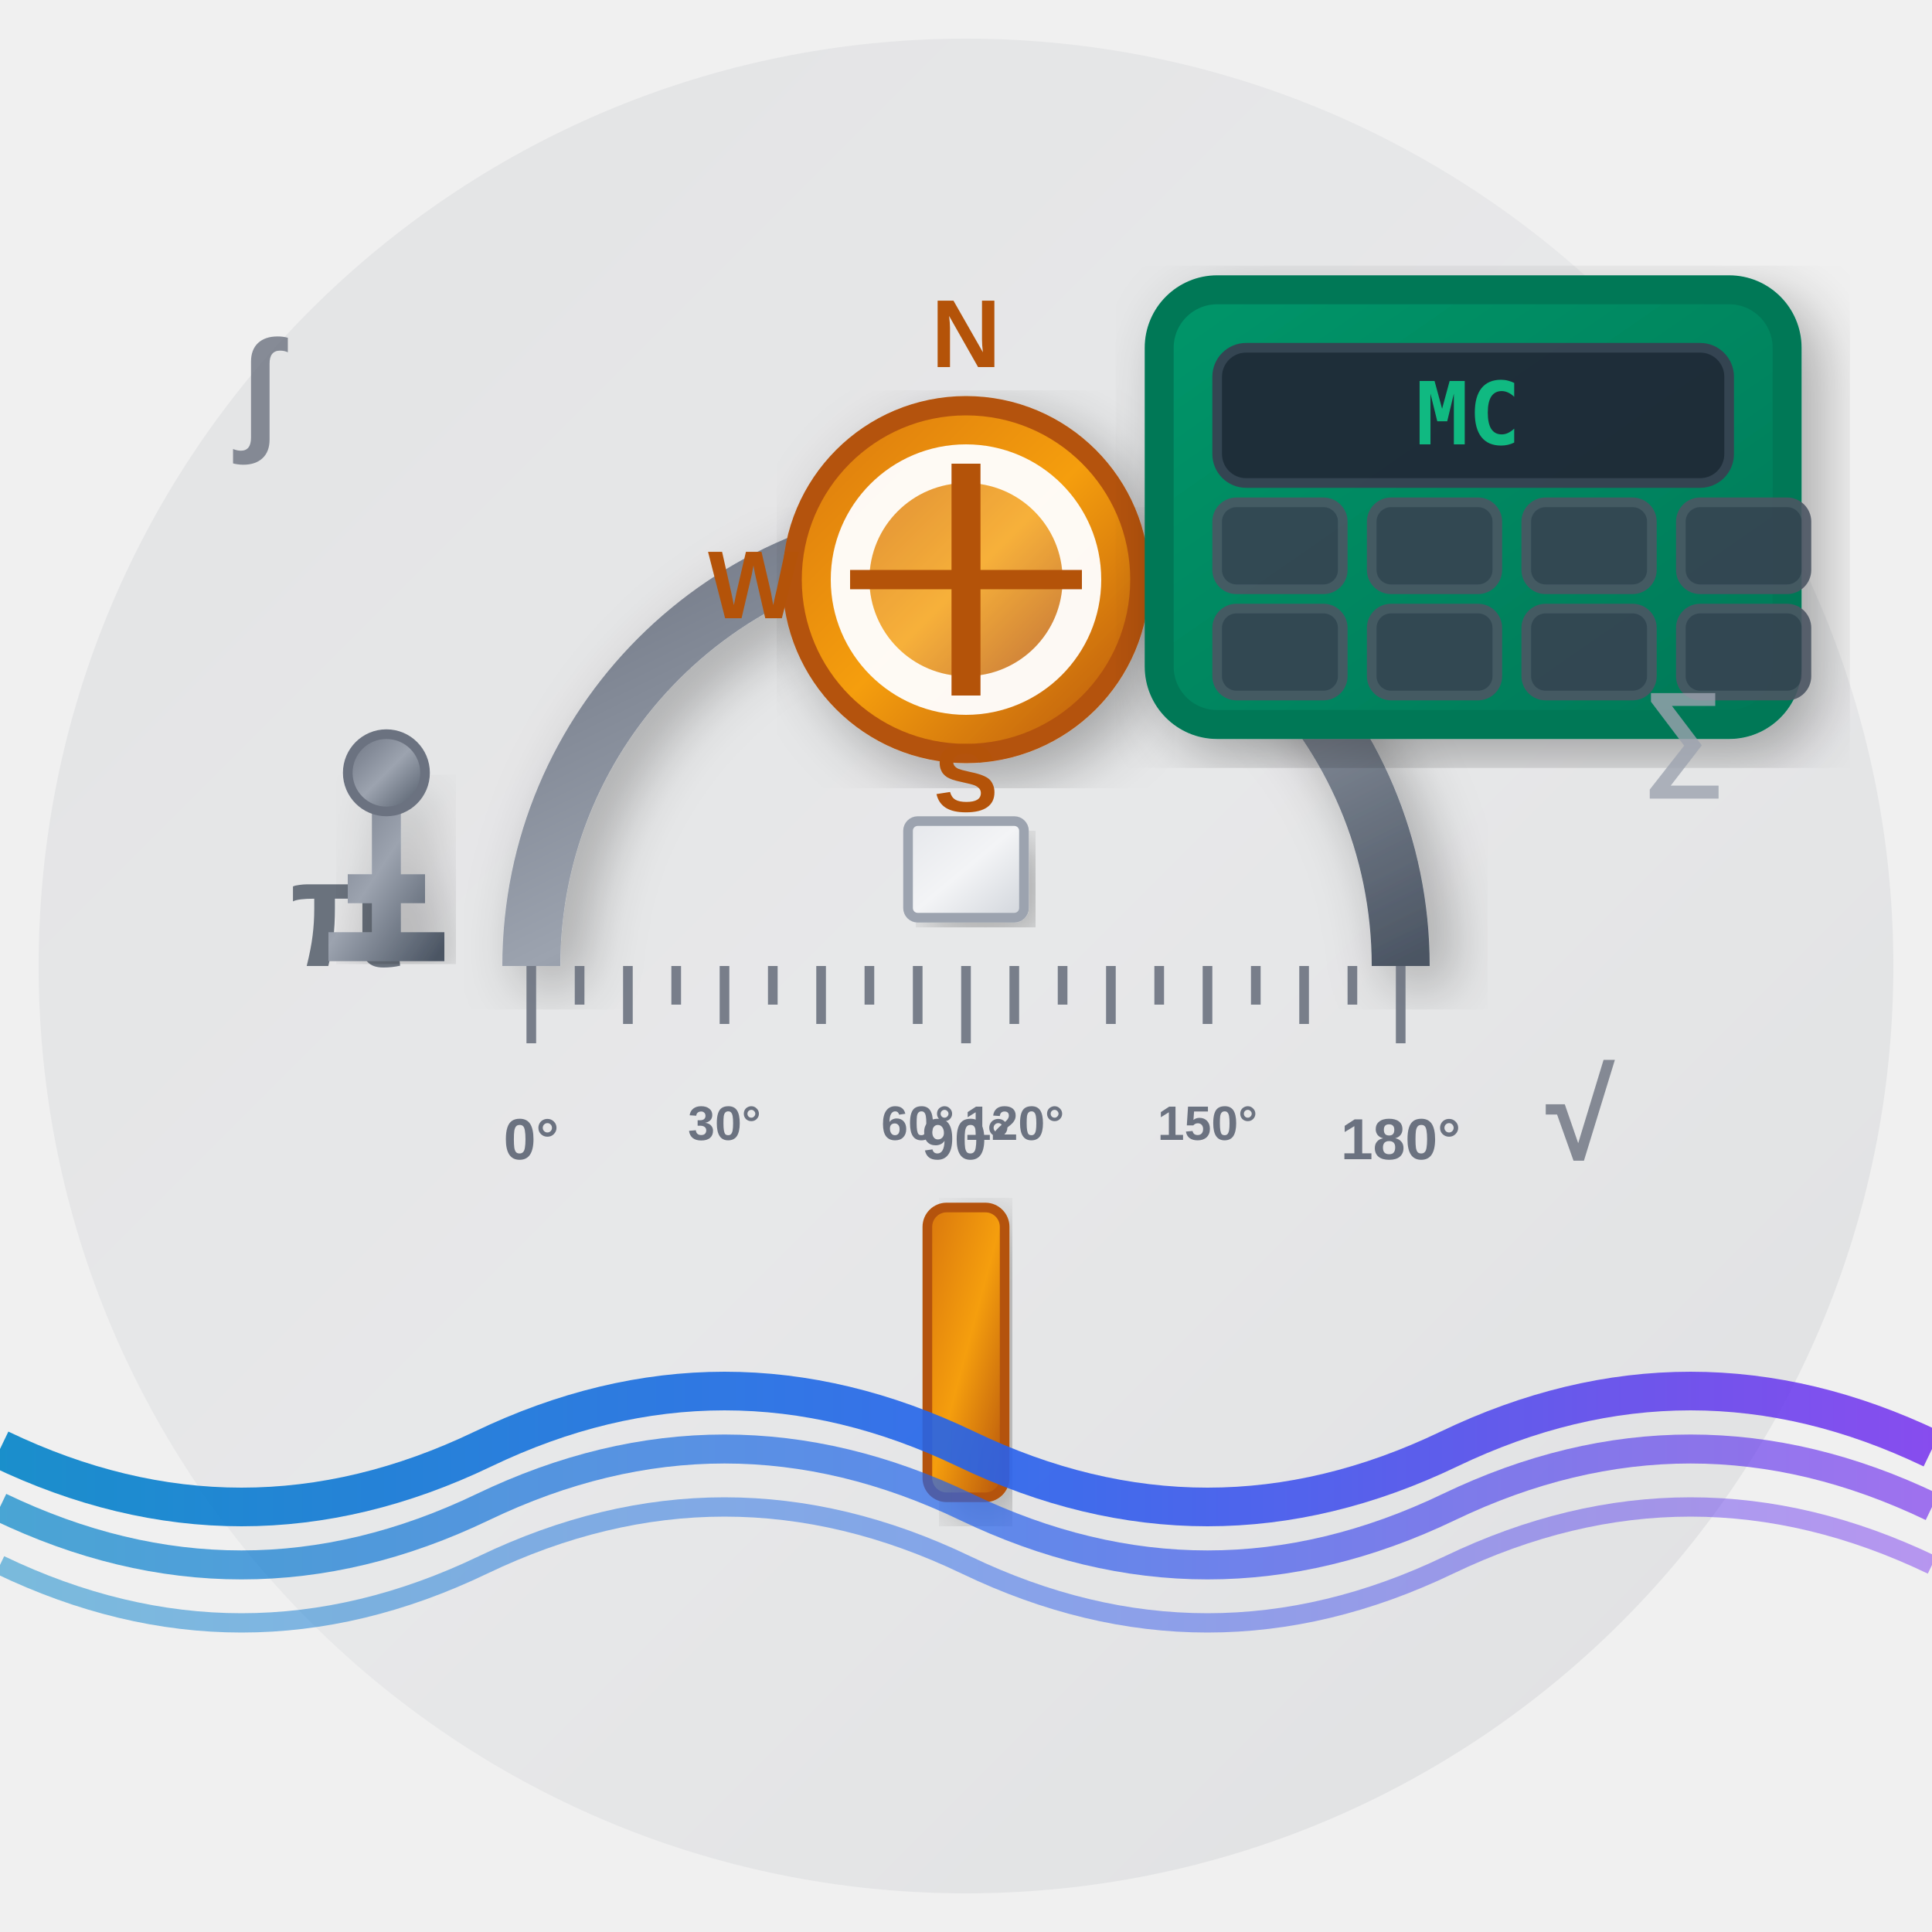
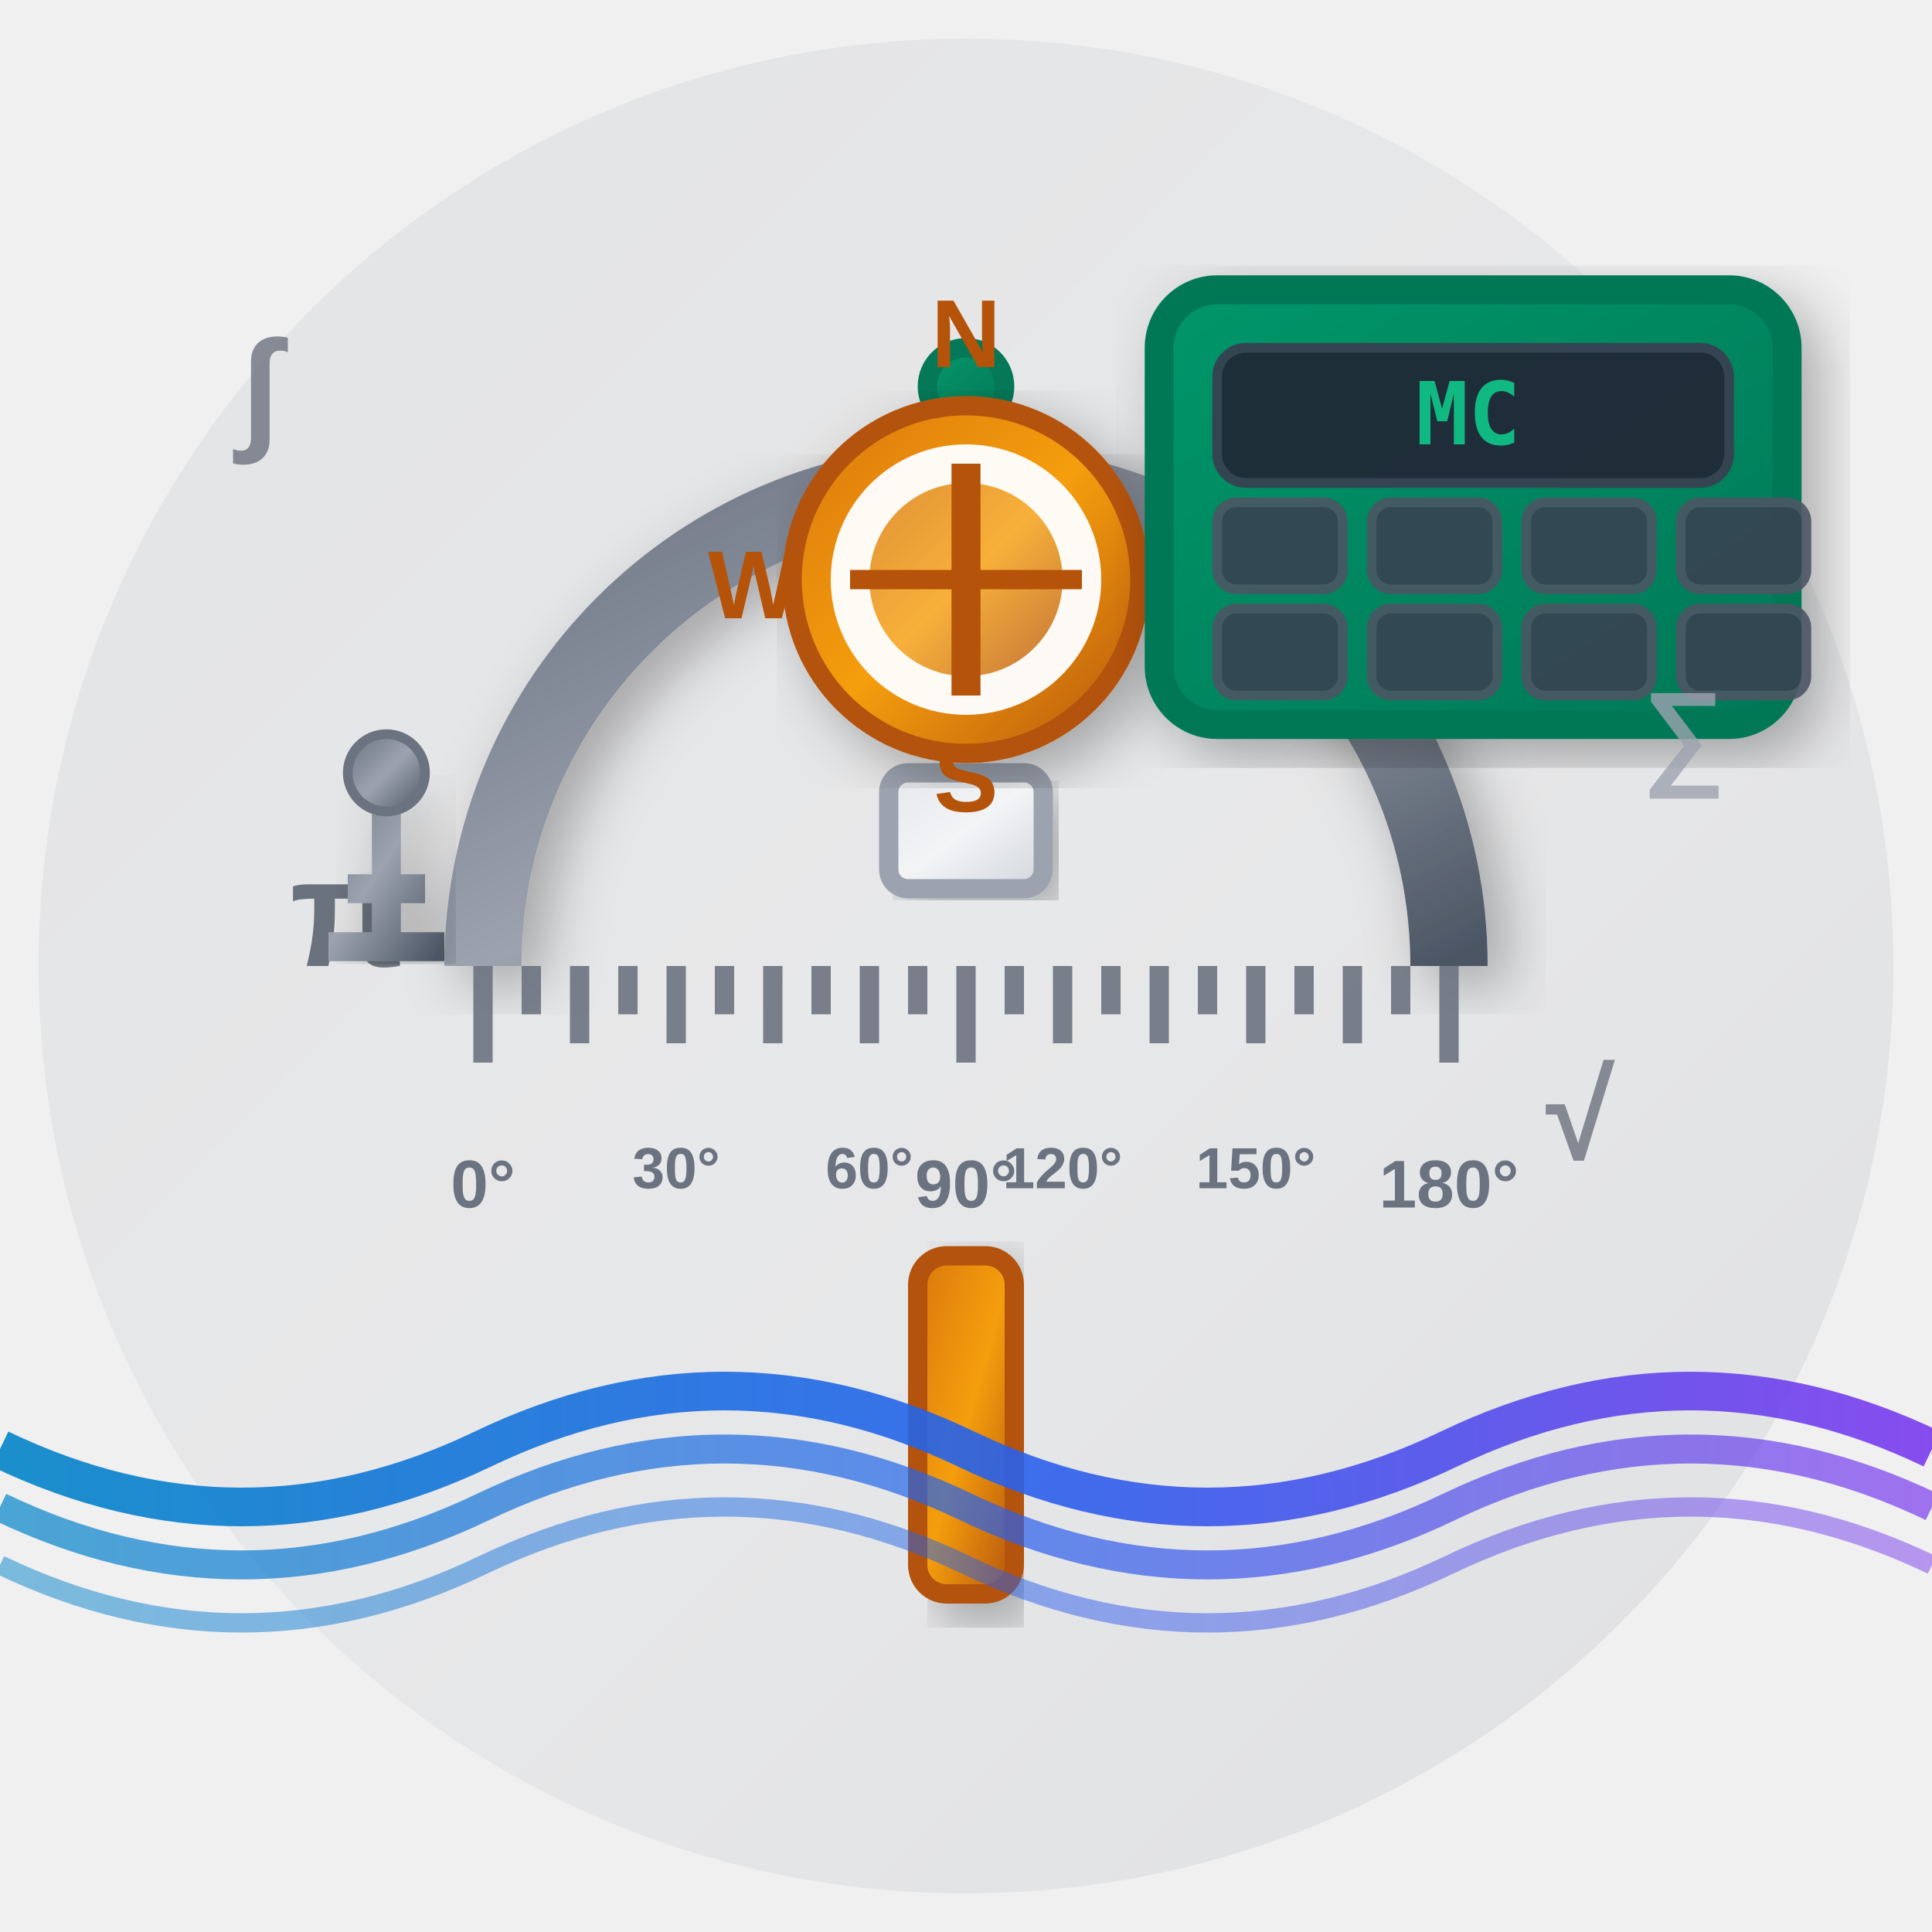
<svg xmlns="http://www.w3.org/2000/svg" width="200" height="200" viewBox="0 0 200 200">
  <defs>
    <linearGradient id="metalGradient" x1="0%" y1="0%" x2="100%" y2="100%">
      <stop offset="0%" style="stop-color:#6B7280;stop-opacity:1" />
      <stop offset="50%" style="stop-color:#9CA3AF;stop-opacity:1" />
      <stop offset="100%" style="stop-color:#4B5563;stop-opacity:1" />
    </linearGradient>
    <linearGradient id="brassGradient" x1="0%" y1="0%" x2="100%" y2="100%">
      <stop offset="0%" style="stop-color:#D97706;stop-opacity:1" />
      <stop offset="50%" style="stop-color:#F59E0B;stop-opacity:1" />
      <stop offset="100%" style="stop-color:#B45309;stop-opacity:1" />
    </linearGradient>
    <linearGradient id="mirrorGradient" x1="0%" y1="0%" x2="100%" y2="100%">
      <stop offset="0%" style="stop-color:#E5E7EB;stop-opacity:1" />
      <stop offset="50%" style="stop-color:#F3F4F6;stop-opacity:1" />
      <stop offset="100%" style="stop-color:#D1D5DB;stop-opacity:1" />
    </linearGradient>
    <linearGradient id="waveGradient" x1="0%" y1="0%" x2="100%" y2="0%">
      <stop offset="0%" style="stop-color:#0284C7;stop-opacity:1" />
      <stop offset="50%" style="stop-color:#2563EB;stop-opacity:1" />
      <stop offset="100%" style="stop-color:#7C3AED;stop-opacity:1" />
    </linearGradient>
    <linearGradient id="calcGradient" x1="0%" y1="0%" x2="100%" y2="100%">
      <stop offset="0%" style="stop-color:#059669;stop-opacity:1" />
      <stop offset="100%" style="stop-color:#047857;stop-opacity:1" />
    </linearGradient>
    <filter id="dropShadow">
      <feDropShadow dx="2" dy="2" stdDeviation="3" flood-color="#000000" flood-opacity="0.3" />
    </filter>
  </defs>
  <circle cx="100" cy="100" r="95" fill="url(#metalGradient)" opacity="0.1" stroke="url(#metalGradient)" stroke-width="2" />
  <g transform="translate(100, 100)">
-     <path d="M -45 0 A 45 45 0 0 1 45 0" fill="none" stroke="url(#metalGradient)" stroke-width="6" filter="url(#dropShadow)" />
-     <line x1="-45" y1="0" x2="-45" y2="25" stroke="url(#metalGradient)" stroke-width="4" />
-     <line x1="45" y1="0" x2="45" y2="25" stroke="url(#metalGradient)" stroke-width="4" />
-     <rect x="-4" y="25" width="8" height="30" rx="2" fill="url(#brassGradient)" stroke="#B45309" stroke-width="1" filter="url(#dropShadow)" />
-     <line x1="0" y1="0" x2="0" y2="-40" stroke="url(#metalGradient)" stroke-width="3" filter="url(#dropShadow)" />
-     <rect x="-4" y="-45" width="8" height="8" rx="1" fill="url(#mirrorGradient)" stroke="#9CA3AF" stroke-width="1" filter="url(#dropShadow)" />
-     <rect x="-6" y="-15" width="12" height="10" rx="1" fill="url(#mirrorGradient)" stroke="#9CA3AF" stroke-width="1" filter="url(#dropShadow)" />
-     <rect x="-2" y="-50" width="4" height="15" rx="1" fill="url(#metalGradient)" stroke="#6B7280" stroke-width="1" filter="url(#dropShadow)" />
-     <circle cx="0" cy="-50" r="3" fill="url(#calcGradient)" stroke="#047857" stroke-width="1" />
-     <g stroke="#6B7280" stroke-width="1" opacity="0.9">
-       <line x1="-45" y1="0" x2="-45" y2="8" />
-       <line x1="-35" y1="0" x2="-35" y2="6" />
-       <line x1="-25" y1="0" x2="-25" y2="6" />
-       <line x1="-15" y1="0" x2="-15" y2="6" />
-       <line x1="-5" y1="0" x2="-5" y2="6" />
-       <line x1="0" y1="0" x2="0" y2="8" />
-       <line x1="5" y1="0" x2="5" y2="6" />
-       <line x1="15" y1="0" x2="15" y2="6" />
-       <line x1="25" y1="0" x2="25" y2="6" />
-       <line x1="35" y1="0" x2="35" y2="6" />
-       <line x1="45" y1="0" x2="45" y2="8" />
-       <line x1="-40" y1="0" x2="-40" y2="4" />
-       <line x1="-30" y1="0" x2="-30" y2="4" />
-       <line x1="-20" y1="0" x2="-20" y2="4" />
-       <line x1="-10" y1="0" x2="-10" y2="4" />
-       <line x1="10" y1="0" x2="10" y2="4" />
-       <line x1="20" y1="0" x2="20" y2="4" />
-       <line x1="30" y1="0" x2="30" y2="4" />
-       <line x1="40" y1="0" x2="40" y2="4" />
+     <path d="M -50 0 A 50 50 0 0 1 50 0" fill="none" stroke="url(#metalGradient)" stroke-width="8" filter="url(#dropShadow)" />
+     <line x1="-50" y1="0" x2="-50" y2="30" stroke="url(#metalGradient)" stroke-width="5" />
+     <line x1="50" y1="0" x2="50" y2="30" stroke="url(#metalGradient)" stroke-width="5" />
+     <rect x="-5" y="30" width="10" height="35" rx="3" fill="url(#brassGradient)" stroke="#B45309" stroke-width="2" filter="url(#dropShadow)" />
+     <line x1="0" y1="0" x2="0" y2="-45" stroke="url(#metalGradient)" stroke-width="4" filter="url(#dropShadow)" />
+     <rect x="-5" y="-50" width="10" height="10" rx="2" fill="url(#mirrorGradient)" stroke="#9CA3AF" stroke-width="2" filter="url(#dropShadow)" />
+     <rect x="-8" y="-20" width="16" height="12" rx="2" fill="url(#mirrorGradient)" stroke="#9CA3AF" stroke-width="2" filter="url(#dropShadow)" />
+     <rect x="-3" y="-60" width="6" height="20" rx="2" fill="url(#metalGradient)" stroke="#6B7280" stroke-width="2" filter="url(#dropShadow)" />
+     <circle cx="0" cy="-60" r="4" fill="url(#calcGradient)" stroke="#047857" stroke-width="2" />
+     <g stroke="#6B7280" stroke-width="2" opacity="0.9">
+       <line x1="-50" y1="0" x2="-50" y2="10" />
+       <line x1="-40" y1="0" x2="-40" y2="8" />
+       <line x1="-30" y1="0" x2="-30" y2="8" />
+       <line x1="-20" y1="0" x2="-20" y2="8" />
+       <line x1="-10" y1="0" x2="-10" y2="8" />
+       <line x1="0" y1="0" x2="0" y2="10" />
+       <line x1="10" y1="0" x2="10" y2="8" />
+       <line x1="20" y1="0" x2="20" y2="8" />
+       <line x1="30" y1="0" x2="30" y2="8" />
+       <line x1="40" y1="0" x2="40" y2="8" />
+       <line x1="50" y1="0" x2="50" y2="10" />
+       <line x1="-45" y1="0" x2="-45" y2="5" />
+       <line x1="-35" y1="0" x2="-35" y2="5" />
+       <line x1="-25" y1="0" x2="-25" y2="5" />
+       <line x1="-15" y1="0" x2="-15" y2="5" />
+       <line x1="-5" y1="0" x2="-5" y2="5" />
+       <line x1="5" y1="0" x2="5" y2="5" />
+       <line x1="15" y1="0" x2="15" y2="5" />
+       <line x1="25" y1="0" x2="25" y2="5" />
+       <line x1="35" y1="0" x2="35" y2="5" />
+       <line x1="45" y1="0" x2="45" y2="5" />
    </g>
-     <text x="-45" y="20" text-anchor="middle" font-size="6" font-weight="bold" fill="#6B7280" font-family="Arial, sans-serif">0°</text>
-     <text x="-25" y="18" text-anchor="middle" font-size="5" font-weight="bold" fill="#6B7280" font-family="Arial, sans-serif">30°</text>
-     <text x="-5" y="18" text-anchor="middle" font-size="5" font-weight="bold" fill="#6B7280" font-family="Arial, sans-serif">60°</text>
-     <text x="0" y="20" text-anchor="middle" font-size="6" font-weight="bold" fill="#6B7280" font-family="Arial, sans-serif">90°</text>
-     <text x="5" y="18" text-anchor="middle" font-size="5" font-weight="bold" fill="#6B7280" font-family="Arial, sans-serif">120°</text>
-     <text x="25" y="18" text-anchor="middle" font-size="5" font-weight="bold" fill="#6B7280" font-family="Arial, sans-serif">150°</text>
-     <text x="45" y="20" text-anchor="middle" font-size="6" font-weight="bold" fill="#6B7280" font-family="Arial, sans-serif">180°</text>
-     <g transform="translate(0, -40)">
-       <rect x="-12" y="0" width="24" height="6" rx="1" fill="url(#metalGradient)" opacity="0.8" />
-       <line x1="-12" y1="3" x2="12" y2="3" stroke="#6B7280" stroke-width="1" />
-       <line x1="-8" y1="1" x2="-8" y2="5" stroke="#6B7280" stroke-width="1" />
-       <line x1="-4" y1="1" x2="-4" y2="5" stroke="#6B7280" stroke-width="1" />
-       <line x1="0" y1="1" x2="0" y2="5" stroke="#6B7280" stroke-width="1" />
-       <line x1="4" y1="1" x2="4" y2="5" stroke="#6B7280" stroke-width="1" />
-       <line x1="8" y1="1" x2="8" y2="5" stroke="#6B7280" stroke-width="1" />
+     <text x="-50" y="25" text-anchor="middle" font-size="7" font-weight="bold" fill="#6B7280" font-family="Arial, sans-serif">0°</text>
+     <text x="-30" y="23" text-anchor="middle" font-size="6" font-weight="bold" fill="#6B7280" font-family="Arial, sans-serif">30°</text>
+     <text x="-10" y="23" text-anchor="middle" font-size="6" font-weight="bold" fill="#6B7280" font-family="Arial, sans-serif">60°</text>
+     <text x="0" y="25" text-anchor="middle" font-size="7" font-weight="bold" fill="#6B7280" font-family="Arial, sans-serif">90°</text>
+     <text x="10" y="23" text-anchor="middle" font-size="6" font-weight="bold" fill="#6B7280" font-family="Arial, sans-serif">120°</text>
+     <text x="30" y="23" text-anchor="middle" font-size="6" font-weight="bold" fill="#6B7280" font-family="Arial, sans-serif">150°</text>
+     <text x="50" y="25" text-anchor="middle" font-size="7" font-weight="bold" fill="#6B7280" font-family="Arial, sans-serif">180°</text>
+     <g transform="translate(0, -45)">
+       <rect x="-15" y="0" width="30" height="8" rx="2" fill="url(#metalGradient)" opacity="0.8" />
+       <line x1="-15" y1="4" x2="15" y2="4" stroke="#6B7280" stroke-width="1" />
+       <line x1="-10" y1="1" x2="-10" y2="7" stroke="#6B7280" stroke-width="1" />
+       <line x1="-5" y1="1" x2="-5" y2="7" stroke="#6B7280" stroke-width="1" />
+       <line x1="0" y1="1" x2="0" y2="7" stroke="#6B7280" stroke-width="1" />
+       <line x1="5" y1="1" x2="5" y2="7" stroke="#6B7280" stroke-width="1" />
+       <line x1="10" y1="1" x2="10" y2="7" stroke="#6B7280" stroke-width="1" />
    </g>
-     <rect x="-3" y="-35" width="6" height="8" rx="1" fill="url(#brassGradient)" stroke="#B45309" stroke-width="1" />
+     <rect x="-4" y="-40" width="8" height="10" rx="2" fill="url(#brassGradient)" stroke="#B45309" stroke-width="1" />
  </g>
  <g transform="translate(100, 60)">
    <circle cx="0" cy="0" r="18" fill="url(#brassGradient)" stroke="#B45309" stroke-width="2" filter="url(#dropShadow)" />
    <circle cx="0" cy="0" r="14" fill="white" opacity="0.95" />
    <circle cx="0" cy="0" r="10" fill="url(#brassGradient)" opacity="0.8" />
    <text x="0" y="-22" text-anchor="middle" font-size="10" font-weight="bold" fill="#B45309" font-family="Arial, sans-serif">N</text>
    <text x="0" y="24" text-anchor="middle" font-size="10" font-weight="bold" fill="#B45309" font-family="Arial, sans-serif">S</text>
    <text x="-22" y="4" text-anchor="middle" font-size="10" font-weight="bold" fill="#B45309" font-family="Arial, sans-serif">W</text>
    <text x="22" y="4" text-anchor="middle" font-size="10" font-weight="bold" fill="#B45309" font-family="Arial, sans-serif">E</text>
    <line x1="0" y1="-12" x2="0" y2="12" stroke="#B45309" stroke-width="3" />
    <line x1="-12" y1="0" x2="12" y2="0" stroke="#B45309" stroke-width="2" />
  </g>
  <g transform="translate(0, 150)">
    <path d="M 0 0 Q 25 12 50 0 T 100 0 T 150 0 T 200 0" fill="none" stroke="url(#waveGradient)" stroke-width="4" opacity="0.9" />
    <path d="M 0 6 Q 25 18 50 6 T 100 6 T 150 6 T 200 6" fill="none" stroke="url(#waveGradient)" stroke-width="3" opacity="0.7" />
    <path d="M 0 12 Q 25 24 50 12 T 100 12 T 150 12 T 200 12" fill="none" stroke="url(#waveGradient)" stroke-width="2" opacity="0.5" />
  </g>
  <g transform="translate(120, 30)">
    <rect x="0" y="0" width="65" height="45" rx="6" fill="url(#calcGradient)" stroke="#047857" stroke-width="3" filter="url(#dropShadow)" />
    <rect x="6" y="6" width="53" height="14" rx="3" fill="#1F2937" opacity="0.95" stroke="#374151" stroke-width="1" />
    <text x="32" y="16" text-anchor="middle" font-size="9" font-family="monospace" fill="#10B981" font-weight="bold">MC</text>
    <rect x="6" y="22" width="13" height="9" rx="2" fill="#374151" opacity="0.9" stroke="#4B5563" stroke-width="1" />
    <rect x="22" y="22" width="13" height="9" rx="2" fill="#374151" opacity="0.9" stroke="#4B5563" stroke-width="1" />
    <rect x="38" y="22" width="13" height="9" rx="2" fill="#374151" opacity="0.9" stroke="#4B5563" stroke-width="1" />
    <rect x="54" y="22" width="13" height="9" rx="2" fill="#374151" opacity="0.9" stroke="#4B5563" stroke-width="1" />
    <rect x="6" y="33" width="13" height="9" rx="2" fill="#374151" opacity="0.9" stroke="#4B5563" stroke-width="1" />
    <rect x="22" y="33" width="13" height="9" rx="2" fill="#374151" opacity="0.9" stroke="#4B5563" stroke-width="1" />
    <rect x="38" y="33" width="13" height="9" rx="2" fill="#374151" opacity="0.9" stroke="#4B5563" stroke-width="1" />
    <rect x="54" y="33" width="13" height="9" rx="2" fill="#374151" opacity="0.9" stroke="#4B5563" stroke-width="1" />
  </g>
  <g opacity="0.8">
    <text x="25" y="45" font-size="14" font-weight="bold" fill="#6B7280" font-family="Arial, sans-serif">∫</text>
    <text x="170" y="80" font-size="12" font-weight="bold" fill="#9CA3AF" font-family="Arial, sans-serif">∑</text>
    <text x="30" y="100" font-size="16" font-weight="bold" fill="#4B5563" font-family="Arial, sans-serif">π</text>
    <text x="160" y="120" font-size="13" font-weight="bold" fill="#6B7280" font-family="Arial, sans-serif">√</text>
  </g>
  <g transform="translate(40, 80)">
    <path d="M 0 0 L 0 18 M -6 18 L 6 18 M -4 12 L 4 12" stroke="url(#metalGradient)" stroke-width="3" fill="none" filter="url(#dropShadow)" />
    <circle cx="0" cy="0" r="4" fill="url(#metalGradient)" stroke="#6B7280" stroke-width="1" />
  </g>
</svg>
